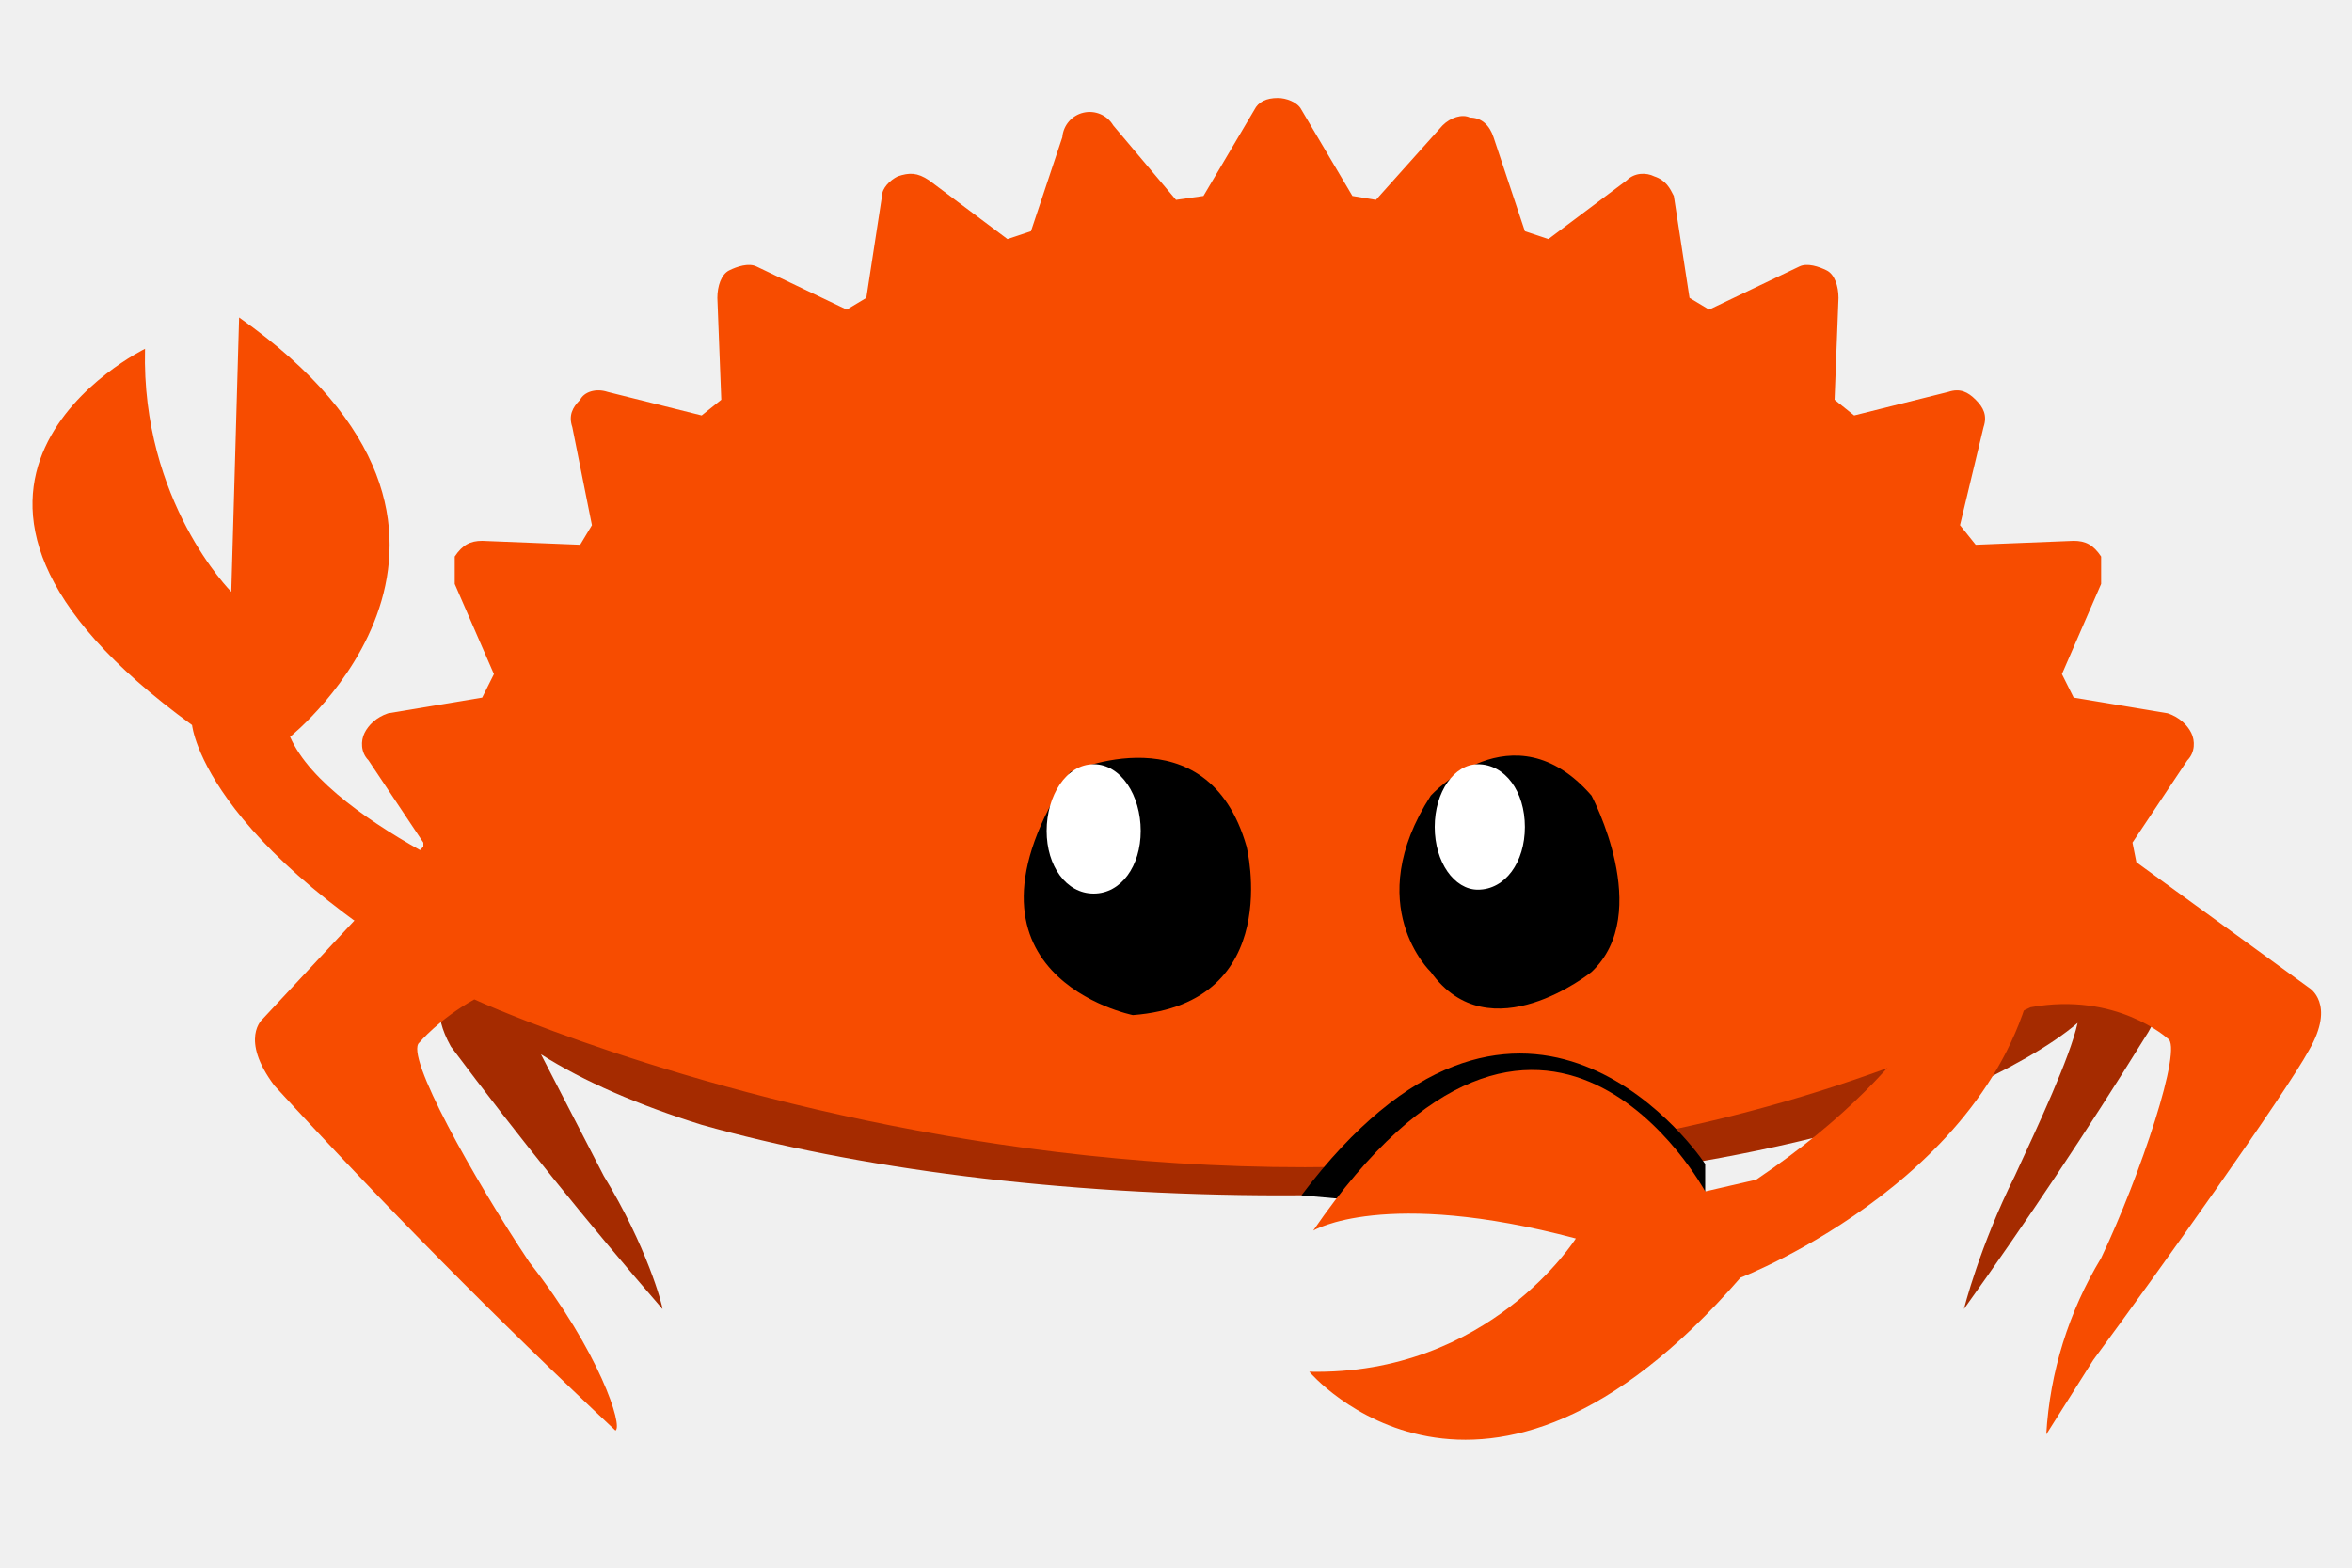
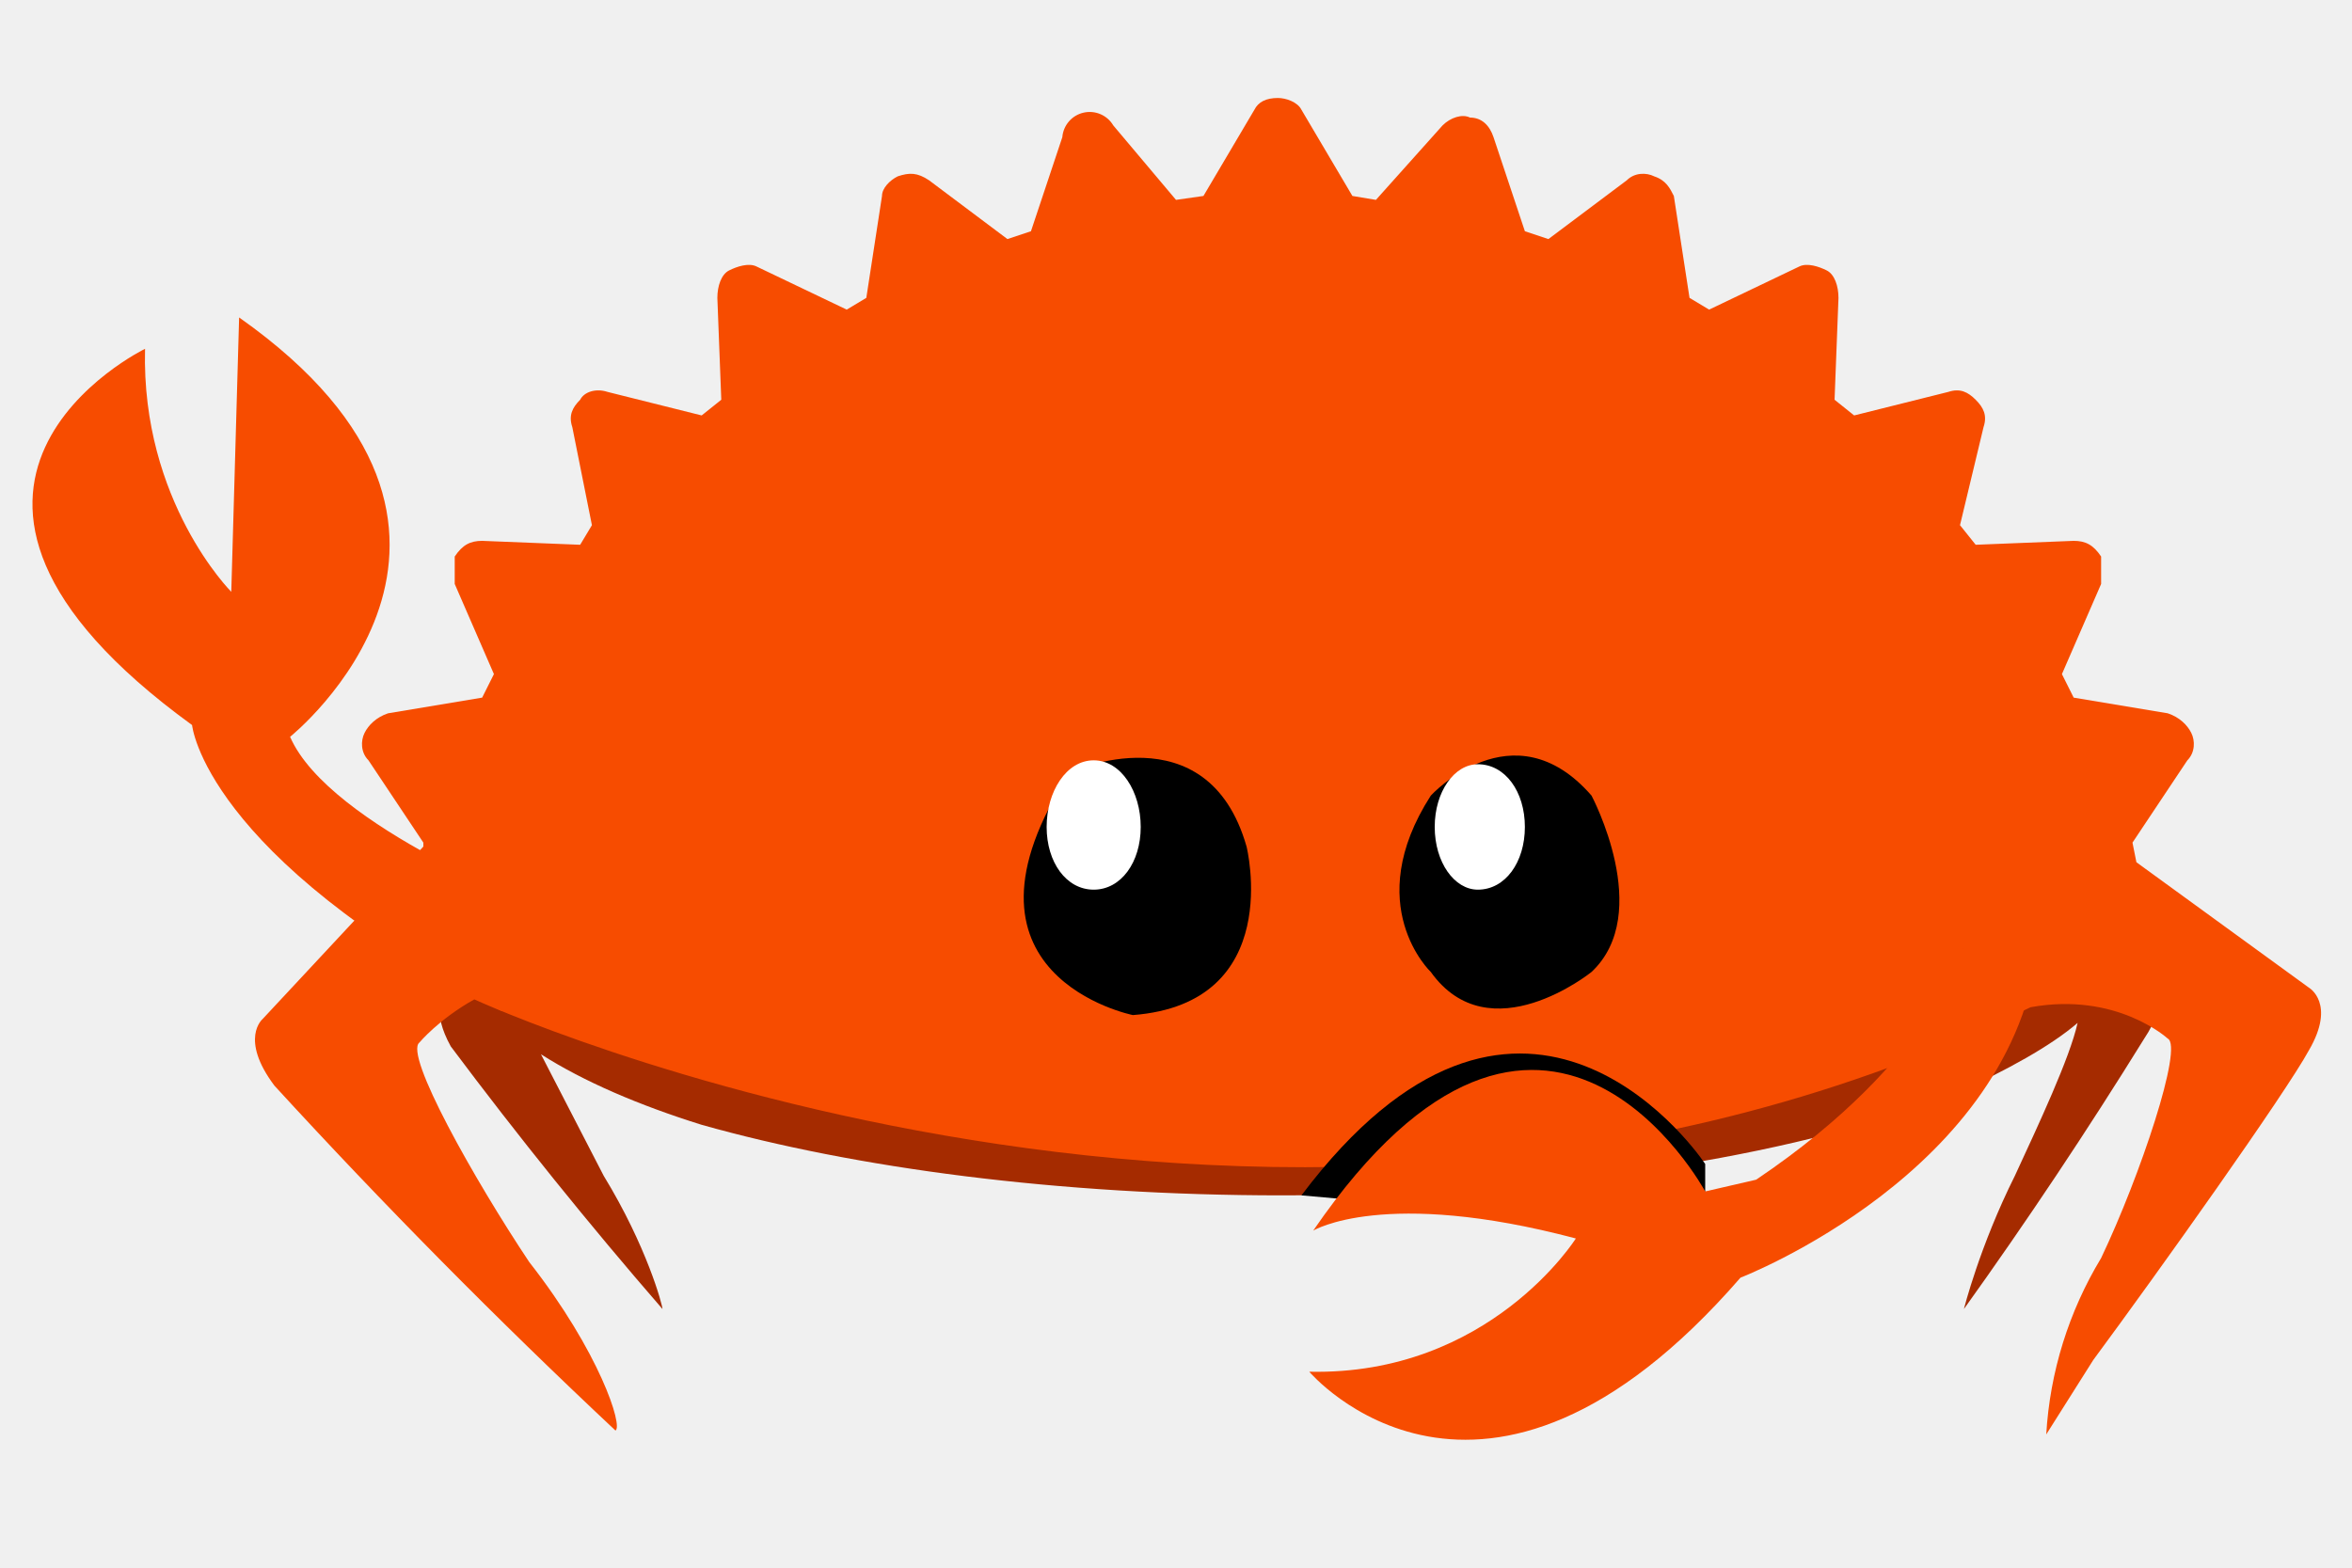
<svg xmlns="http://www.w3.org/2000/svg" viewBox="0 0 600 400" width="600" height="400">
  <path fill="#a52b00" d="M327 173c-57 0-109 7-148 18v-3c-39 13-64 30-64 50l2 9-4 7s-3 4 2 13a1191 1191 0 0 0 54 67c0-1-4-16-15-34l-16-31c11 7 25 13 41 18 39 11 91 18 148 18 66 0 124-9 164-23v-86c-40-14-98-23-164-23m223 79-7-14v-1c0-16-16-31-44-42v84c13-6 24-12 31-18-2 9-10 26-16 39-9 18-13 34-13 34a1239 1239 0 0 0 46-69c6-9 3-13 3-13" />
  <path fill="#f74c00" d="m589 252-44-32-1-5 14-21c2-2 2-5 1-7s-3-4-6-5l-24-4-3-6 10-23v-7c-2-3-4-4-7-4l-25 1-4-5 6-25c1-3 0-5-2-7s-4-3-7-2l-24 6-5-4 1-26c0-3-1-6-3-7s-5-2-7-1l-23 11-5-3-4-26c-1-2-2-4-5-5-2-1-5-1-7 1l-20 15-6-2-8-24c-1-3-3-5-6-5-2-1-5 0-7 2l-17 19-6-1-13-22c-1-2-4-3-6-3-3 0-5 1-6 3l-13 22-7 1-16-19a7 7 0 0 0-13 3l-8 24-6 2-20-15c-3-2-5-2-8-1-2 1-4 3-4 5l-4 26-5 3-23-11c-2-1-5 0-7 1s-3 4-3 7l1 26-5 4-24-6c-3-1-6 0-7 2-2 2-3 4-2 7l5 25-3 5-25-1c-3 0-5 1-7 4v7l10 23-3 6-24 4c-3 1-5 3-6 5s-1 5 1 7l14 21v1l-41 44s-6 5 3 17a1639 1639 0 0 0 87 88c2-1-4-20-22-43-14-21-32-53-28-56 0 0 5-6 14-11 1 0 0 0 0 0s206 95 397 2c22-4 35 8 35 8 4 2-7 35-17 56a98 98 0 0 0-14 45l12-19c17-23 49-68 55-79 7-12 0-16 0-16" />
  <path d="m398 312 1-1-67-6c55-73 99-14 103-8v15z" />
  <path fill="#f74c00" d="M139 232s-55-21-65-44c0 0 65-52-13-107l-2 70s-23-23-22-62c0 0-72 35 12 96 0 0 3 33 79 73z" />
  <path d="M365 203s21-23 41 0c0 0 16 30 0 45 0 0-26 21-41 0 0 0-18-17 0-45" />
  <path fill="#fff" d="M389 211c0 9-5 16-12 16-6 0-11-7-11-16s5-16 11-16c7 0 12 7 12 16" />
  <path d="M273 197s35-16 45 19c0 0 10 40-29 43 0 0-50-10-16-62" />
-   <path fill="#fff" d="M291 212c0 9-5 16-12 16s-12-7-12-16 5-17 12-17 12 8 12 17" />
+   <path fill="#fff" d="M291 211c0 9-5 16-12 16s-12-7-12-16 5-17 12-17 12 8 12 17" />
  <path fill="#f74c00" d="M501 241s-7 29-53 60l-13 3s-41-76-100 10c0 0 18-11 67 2 0 0-22 35-68 34 0 0 44 52 110-24 0 0 70-27 76-85z" />
</svg>
